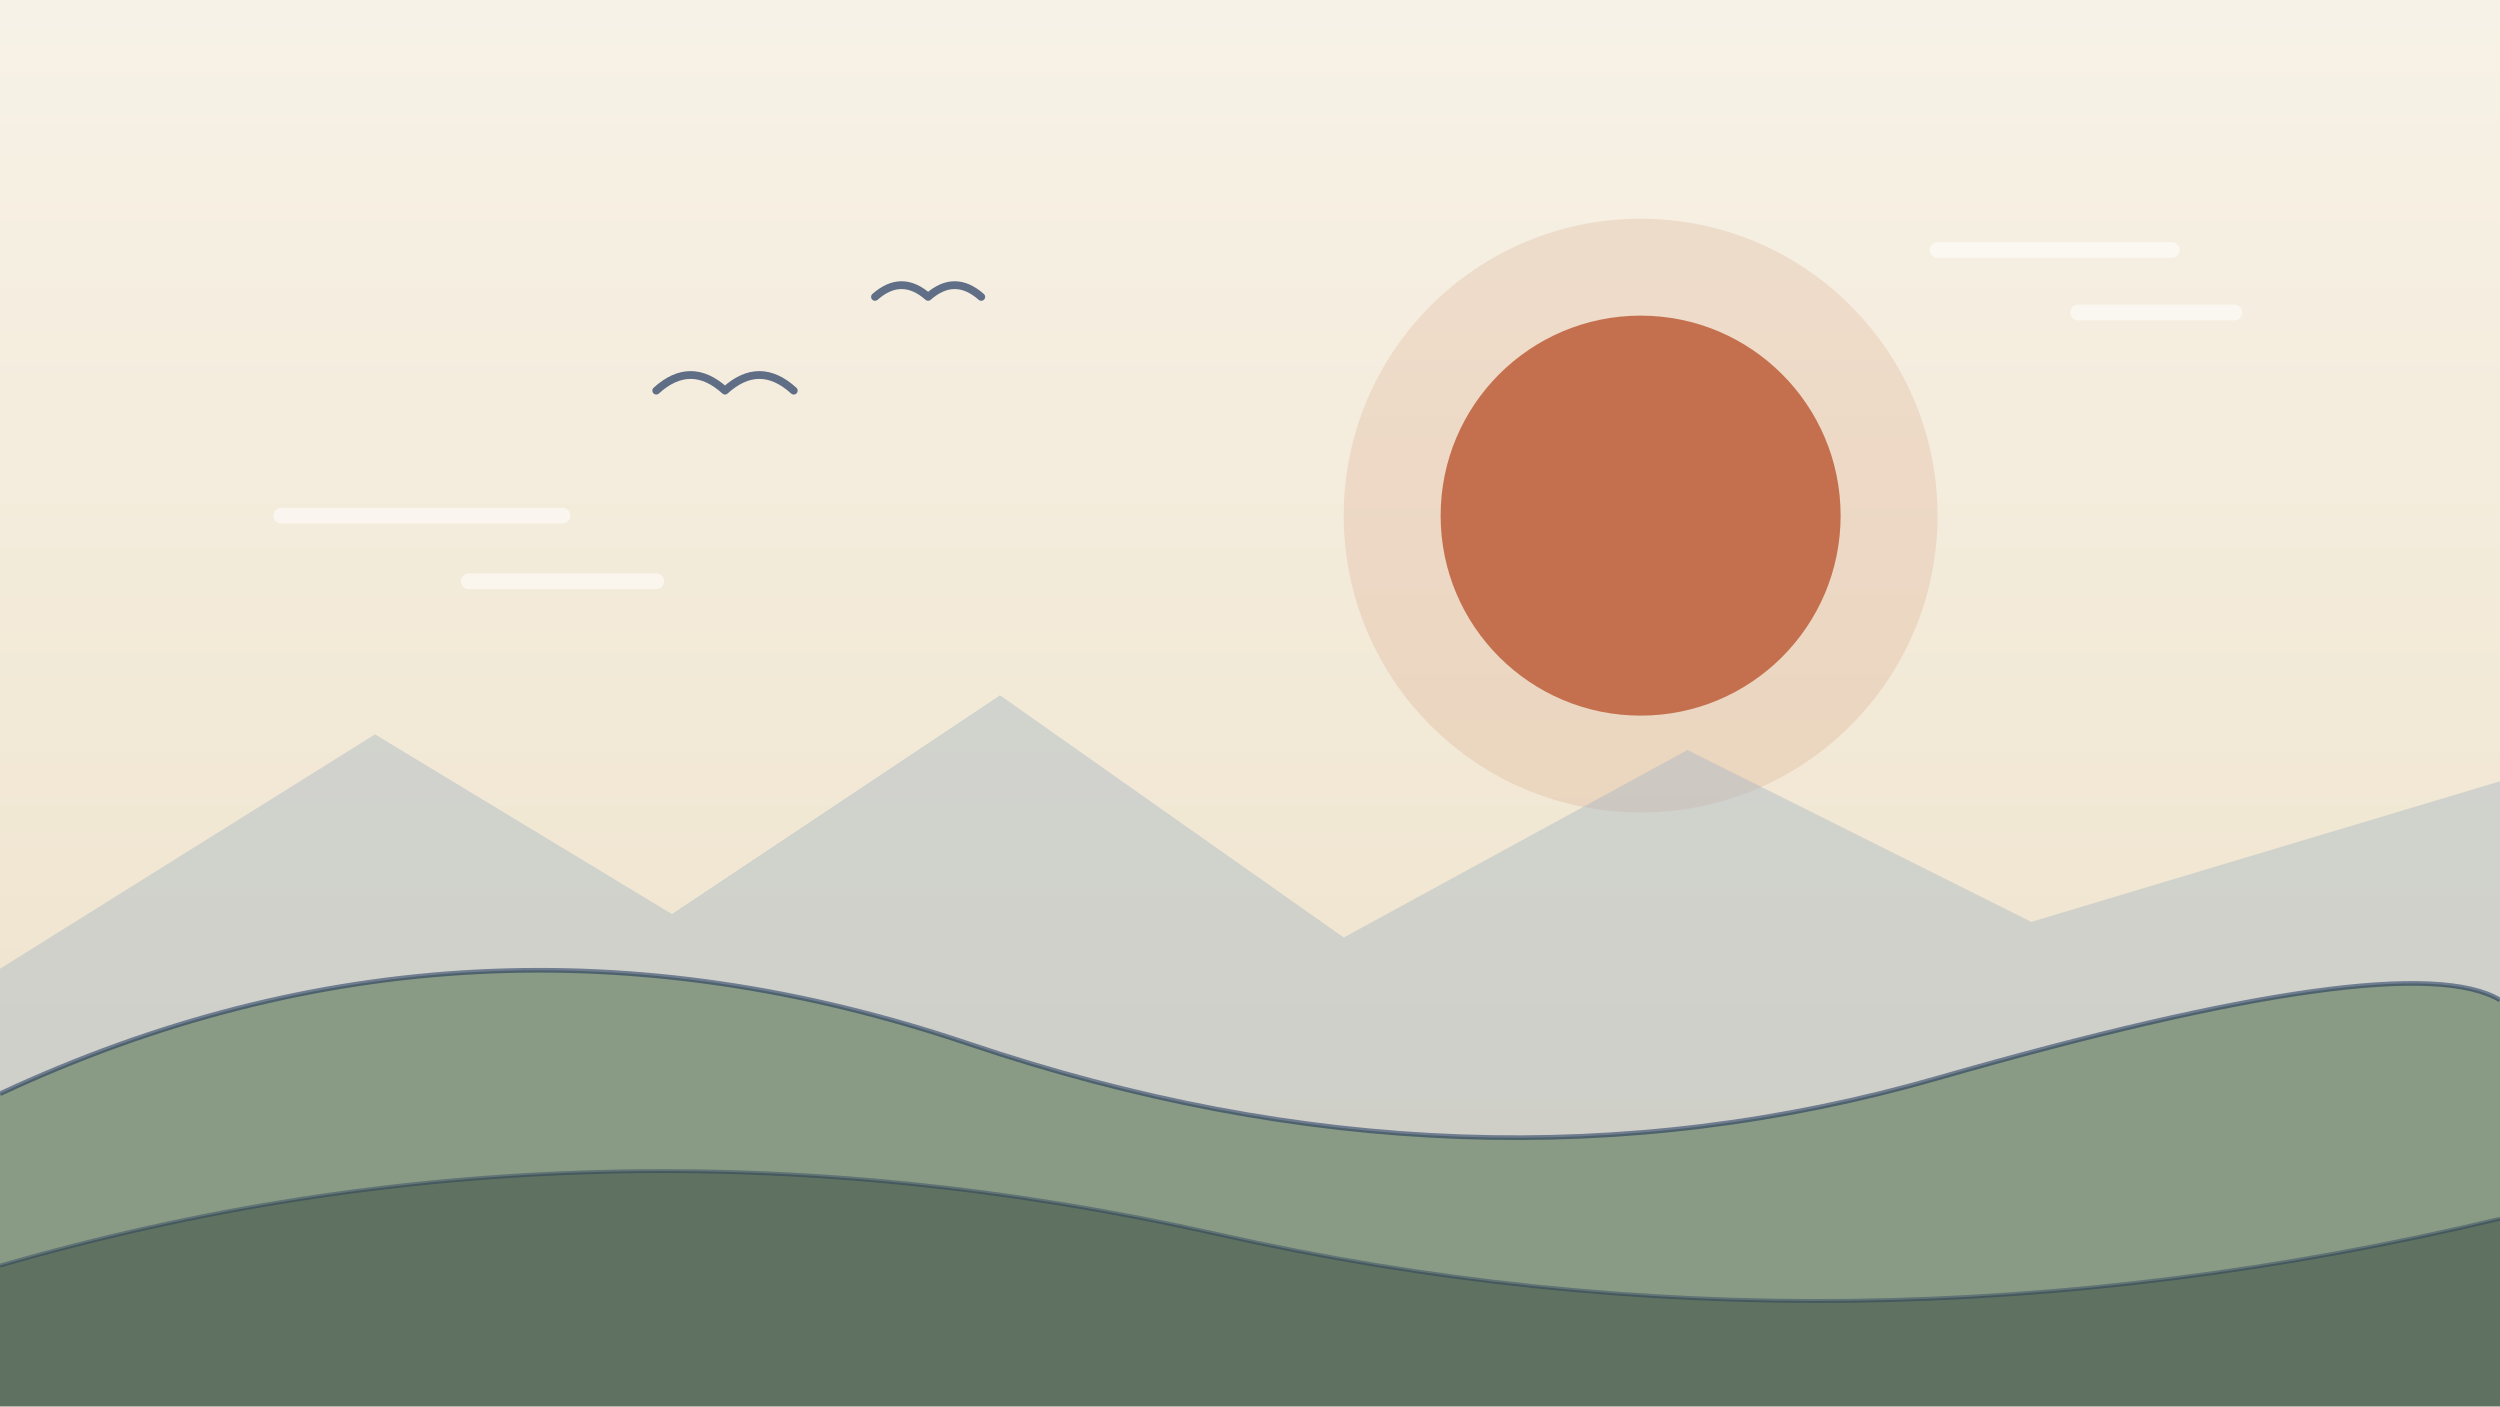
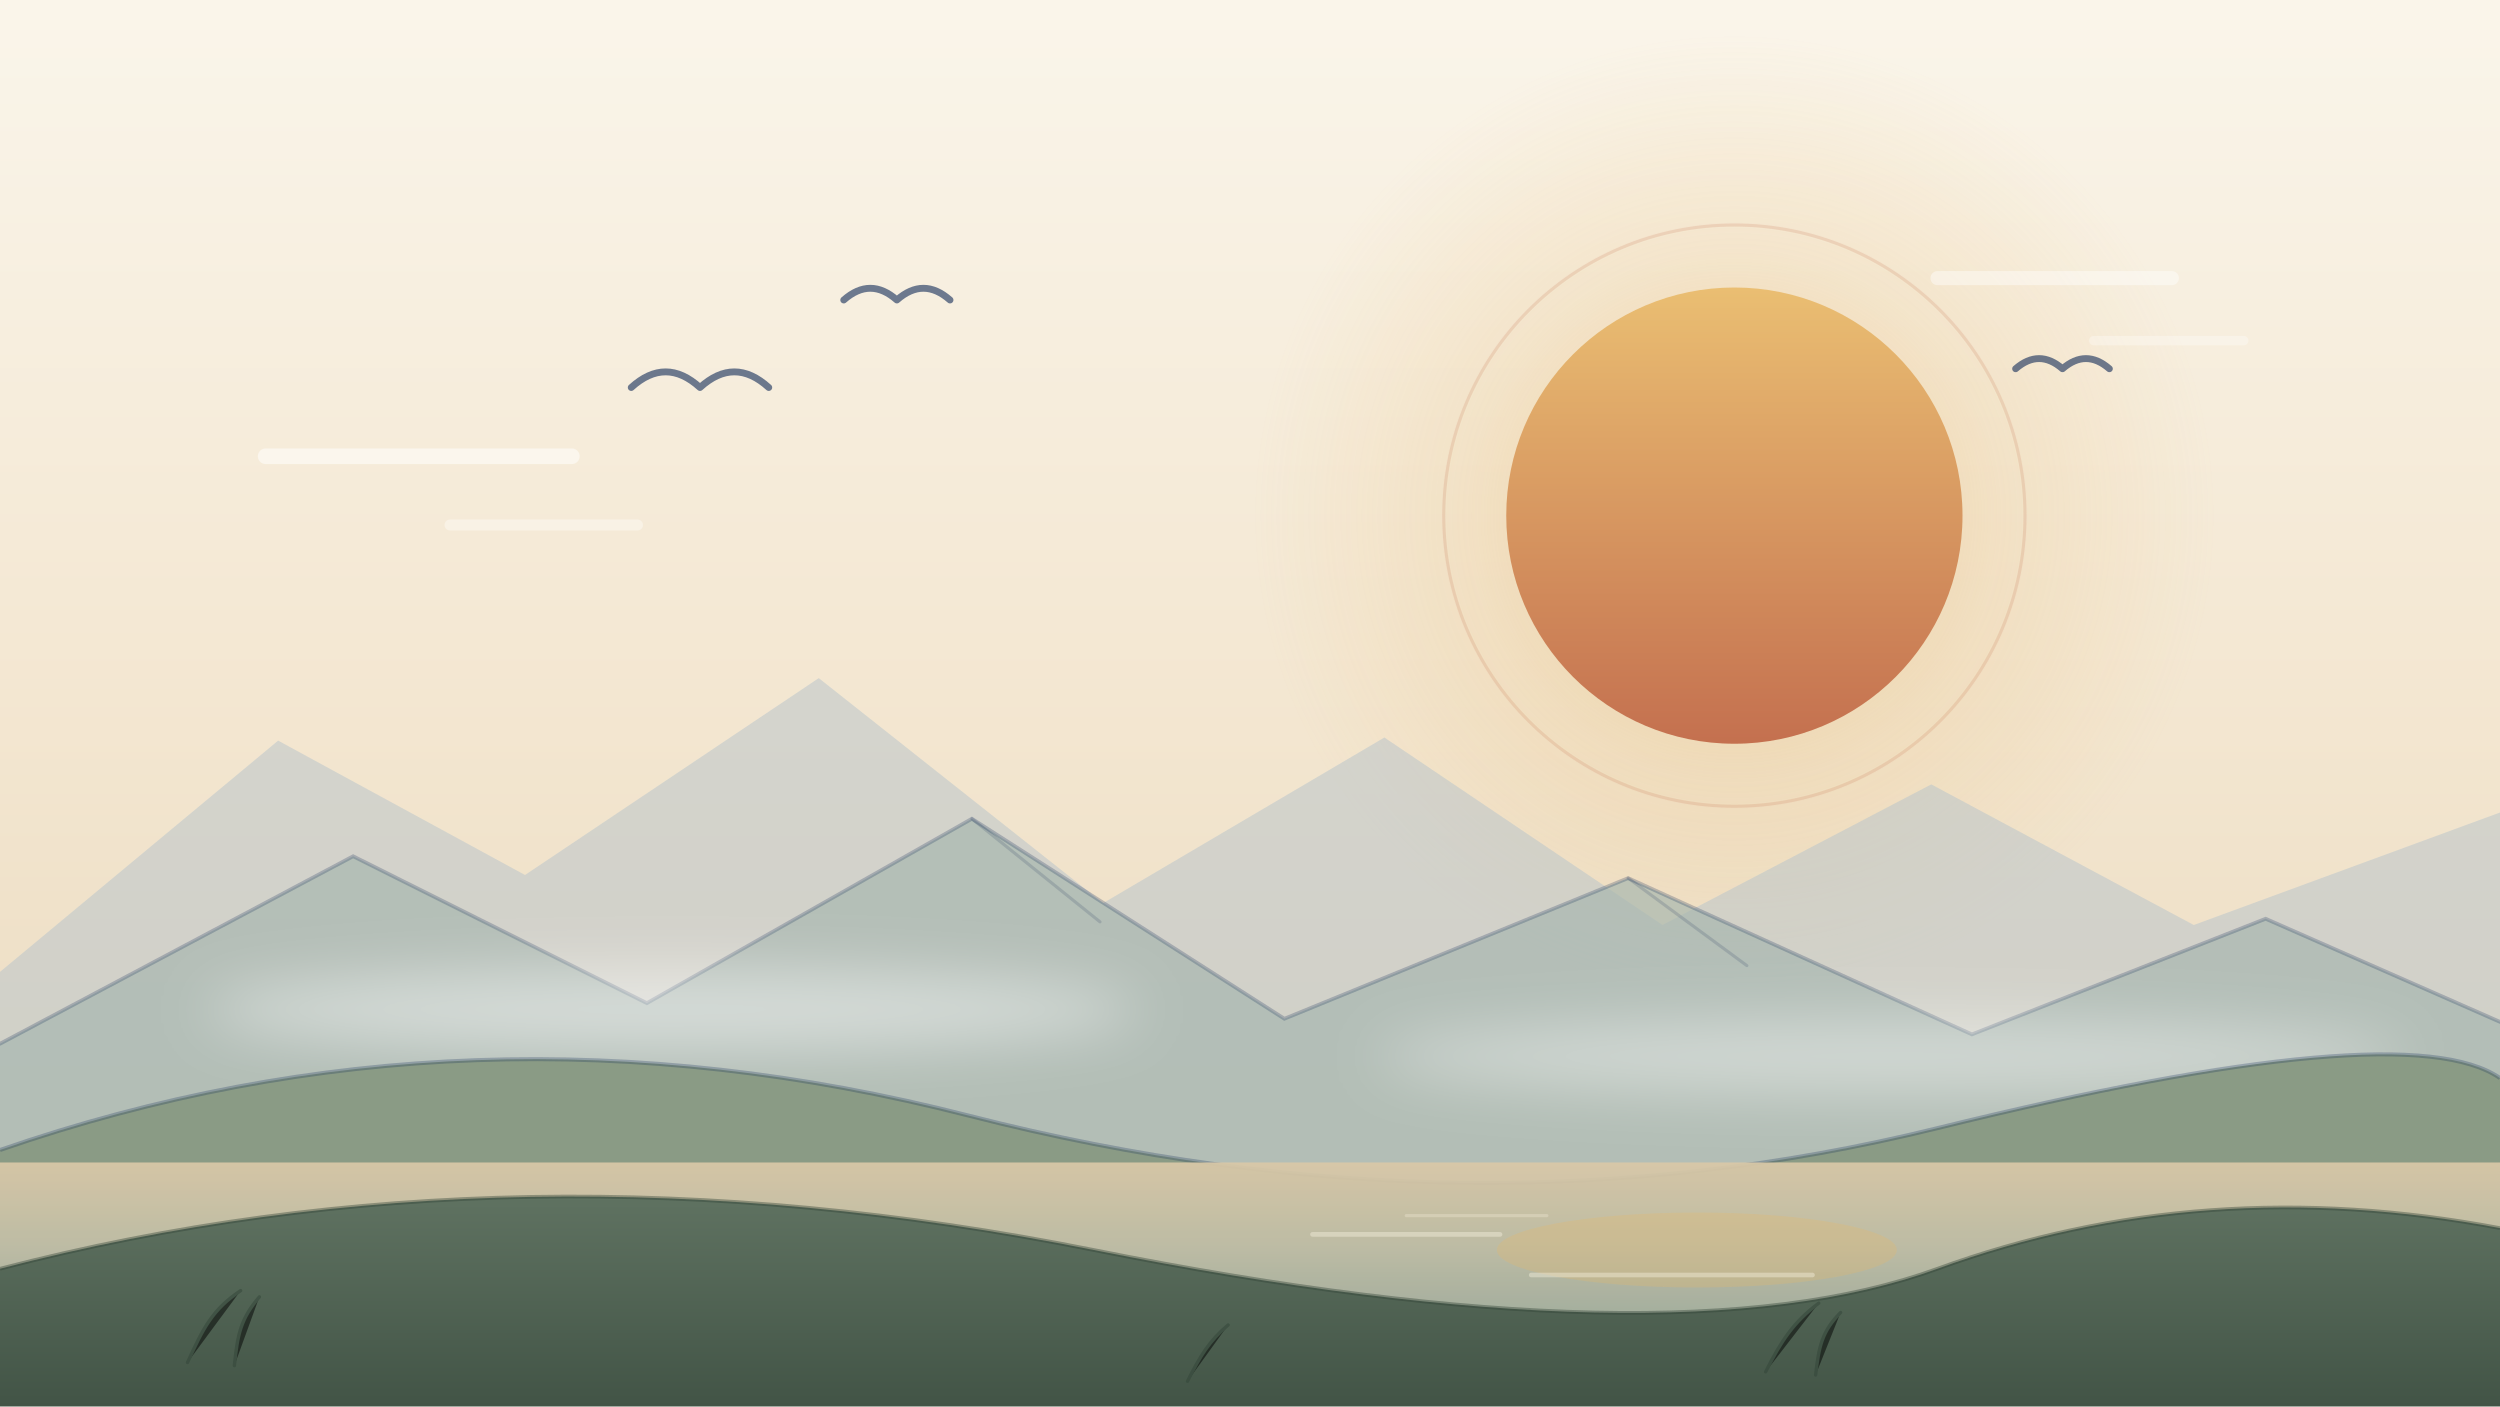
- <svg xmlns="http://www.w3.org/2000/svg" viewBox="0 0 1600 900" role="img" aria-label="日出山野插画">
+ <svg xmlns="http://www.w3.org/2000/svg" viewBox="0 0 1600 900" role="img" aria-label="晨光山野与湖面插画">
  <defs>
    <linearGradient id="sky" x1="0" y1="0" x2="0" y2="1">
-       <stop offset="0" stop-color="#F7F2E7" />
-       <stop offset="0.62" stop-color="#F1E7D3" />
-       <stop offset="1" stop-color="#EADDC4" />
+       <stop offset="0" stop-color="#FAF5EA" />
+       <stop offset="0.52" stop-color="#F3E6D0" />
+       <stop offset="1" stop-color="#E7D6B9" />
    </linearGradient>
+     <radialGradient id="sunGlow" cx="0.5" cy="0.5" r="0.5">
+       <stop offset="0" stop-color="#E2AE5D" stop-opacity="0.5" />
+       <stop offset="0.55" stop-color="#E2AE5D" stop-opacity="0.16" />
+       <stop offset="1" stop-color="#E2AE5D" stop-opacity="0" />
+     </radialGradient>
+     <linearGradient id="sun" x1="0" y1="0" x2="0" y2="1">
+       <stop offset="0" stop-color="#EABE72" />
+       <stop offset="1" stop-color="#C4704F" />
+     </linearGradient>
+     <linearGradient id="lake" x1="0" y1="0" x2="0" y2="1">
+       <stop offset="0" stop-color="#D9C8A7" />
+       <stop offset="0.5" stop-color="#BFBDA6" />
+       <stop offset="1" stop-color="#9DAB9C" />
+     </linearGradient>
+     <linearGradient id="front" x1="0" y1="0" x2="0" y2="1">
+       <stop offset="0" stop-color="#5F7261" />
+       <stop offset="1" stop-color="#425446" />
+     </linearGradient>
+     <filter id="mist" x="-15%" y="-60%" width="130%" height="220%">
+       <feGaussianBlur stdDeviation="18" />
+     </filter>
  </defs>
  <rect width="1600" height="900" fill="url(#sky)" />
-   <circle cx="1050" cy="330" r="190" fill="#C4704F" opacity="0.16" />
-   <circle cx="1050" cy="330" r="128" fill="#C4704F" />
-   <path d="M0 620 L240 470 L430 585 L640 445 L860 600 L1080 480 L1300 590 L1600 500 L1600 900 L0 900 Z" fill="#A8B8C4" opacity="0.45" />
-   <path d="M0 700 Q300 560 620 668 T1240 690 T1600 640 L1600 900 L0 900 Z" fill="#8A9B85" />
-   <path d="M0 810 Q380 700 780 790 T1600 780 L1600 900 L0 900 Z" fill="#5F7261" />
-   <path d="M0 700 Q300 560 620 668 T1240 690 T1600 640" fill="none" stroke="#102956" stroke-width="3" opacity="0.5" />
-   <path d="M0 810 Q380 700 780 790 T1600 780" fill="none" stroke="#102956" stroke-width="2.5" opacity="0.35" />
-   <g stroke="#102956" stroke-width="5" fill="none" stroke-linecap="round" opacity="0.65">
-     <path d="M420 250 q22 -20 44 0 M464 250 q22 -20 44 0" />
-     <path d="M560 190 q17 -15 34 0 M594 190 q17 -15 34 0" />
+   <circle cx="1110" cy="330" r="310" fill="url(#sunGlow)" />
+   <circle cx="1110" cy="330" r="186" fill="none" stroke="#C4704F" stroke-width="2" opacity="0.18" />
+   <circle cx="1110" cy="330" r="146" fill="url(#sun)" />
+   <g stroke="#FFFFFF" stroke-linecap="round" fill="none">
+     <path d="M170 292h196" stroke-width="10" opacity="0.5" />
+     <path d="M288 336h120" stroke-width="7" opacity="0.36" />
+     <path d="M1240 178h150" stroke-width="9" opacity="0.42" />
+     <path d="M1340 218h96" stroke-width="6" opacity="0.3" />
  </g>
-   <g stroke="#FFFFFF" stroke-width="10" stroke-linecap="round" opacity="0.55">
-     <path d="M180 330 h180 M300 372 h120" />
-     <path d="M1240 160 h150 M1330 200 h100" />
+   <path d="M0 622 L178 474 L336 560 L524 434 L706 578 L886 472 L1064 592 L1236 502 L1404 592 L1600 520 L1600 900 L0 900 Z" fill="#B9C5CB" opacity="0.55" />
+   <path d="M0 668 L226 548 L414 642 L622 524 L822 652 L1042 562 L1262 662 L1450 588 L1600 654 L1600 900 L0 900 Z" fill="#A5B5AF" opacity="0.68" />
+   <g fill="none" stroke="#102956" stroke-linecap="round">
+     <path d="M0 668 L226 548 L414 642 L622 524 L822 652 L1042 562 L1262 662 L1450 588 L1600 654" stroke-width="2.4" opacity="0.24" />
+     <path d="M622 524 L704 590 M1042 562 L1118 618" stroke-width="2" opacity="0.16" />
+   </g>
+   <g fill="#FFFFFF" filter="url(#mist)">
+     <ellipse cx="430" cy="646" rx="300" ry="26" opacity="0.46" />
+     <ellipse cx="1210" cy="676" rx="330" ry="24" opacity="0.4" />
+   </g>
+   <path d="M0 736 Q300 632 620 714 T1240 722 T1600 690 L1600 900 L0 900 Z" fill="#8A9B85" />
+   <path d="M0 736 Q300 632 620 714 T1240 722 T1600 690" fill="none" stroke="#102956" stroke-width="2.6" opacity="0.26" />
+   <rect y="744" width="1600" height="112" fill="url(#lake)" opacity="0.94" />
+   <ellipse cx="1086" cy="800" rx="128" ry="24" fill="#E6B768" opacity="0.28" />
+   <g stroke="#F7F0DF" stroke-linecap="round" fill="none">
+     <path d="M840 790h120M980 816h180M760 838h150M1120 850h210M600 806h110" stroke-width="3" opacity="0.42" />
+     <path d="M900 778h90M1040 862h140M520 866h120" stroke-width="2" opacity="0.3" />
+   </g>
+   <path d="M0 812 Q330 726 700 800 T1240 812 T1600 786 L1600 900 L0 900 Z" fill="url(#front)" />
+   <path d="M0 812 Q330 726 700 800 T1240 812 T1600 786" fill="none" stroke="#2F4034" stroke-width="2.4" opacity="0.4" />
+   <g stroke="#314437" stroke-width="2.2" stroke-linecap="round" opacity="0.5">
+     <path d="M120 872c10-22 16-34 34-46M150 874c2-20 4-30 16-44M1130 878c10-20 18-32 34-44M1162 880c2-18 4-28 16-40M760 884c8-16 14-26 26-36" />
+   </g>
+   <g fill="none" stroke="#102956" stroke-width="4.4" stroke-linecap="round" opacity="0.6">
+     <path d="M404 248q22-20 44 0M448 248q22-20 44 0" />
+     <path d="M540 192q17-15 34 0M574 192q17-15 34 0" />
+     <path d="M1290 236q15-13 30 0M1320 236q15-13 30 0" />
  </g>
</svg>
